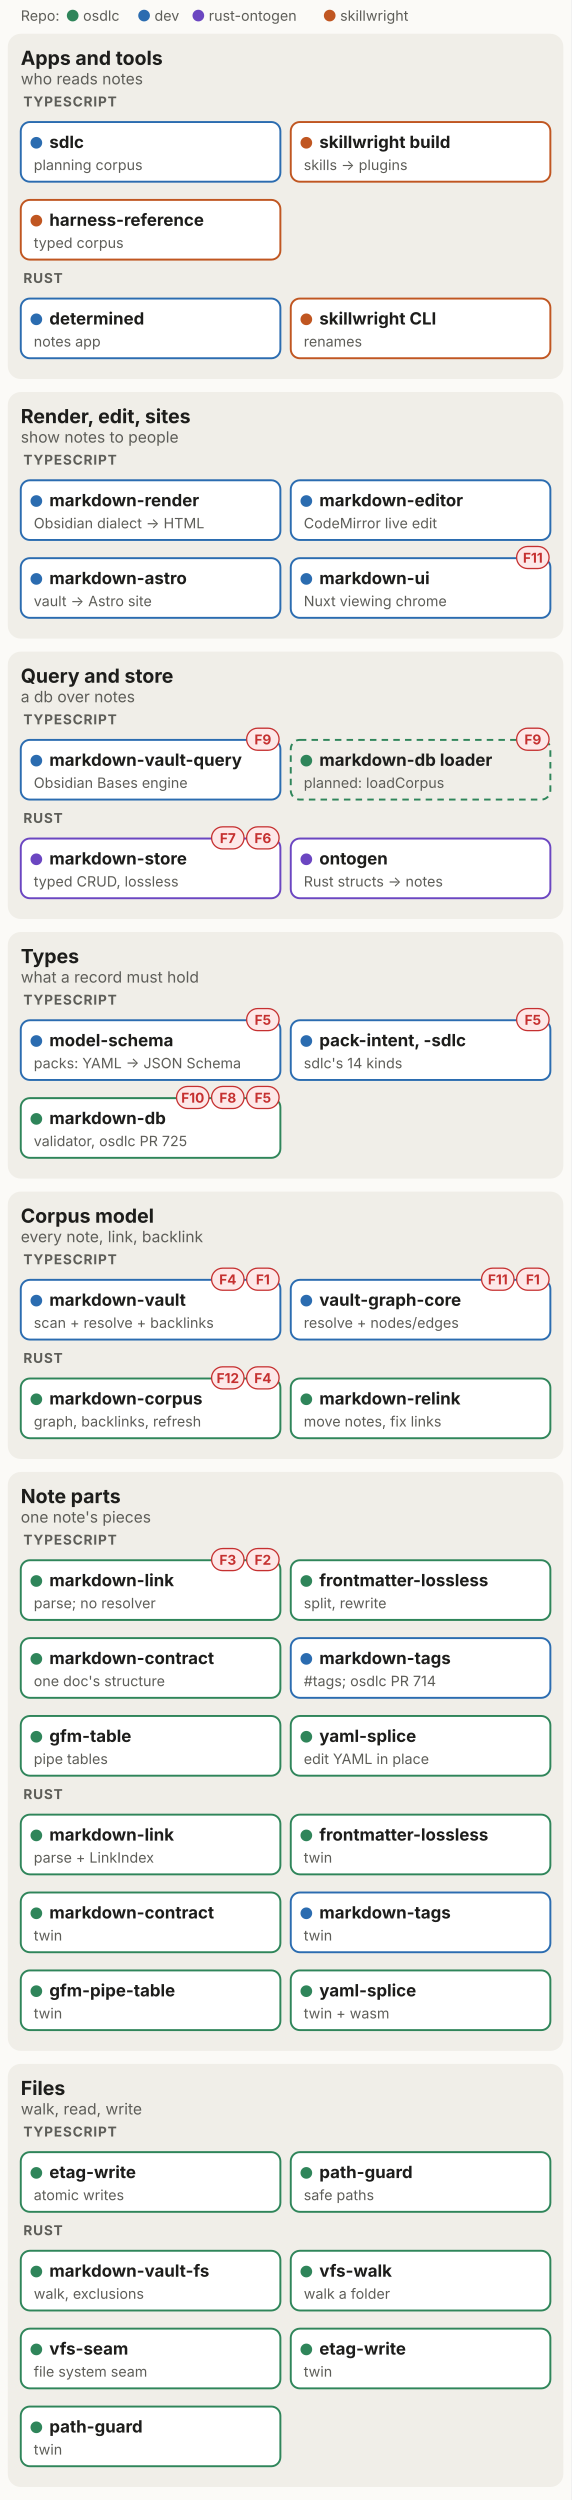
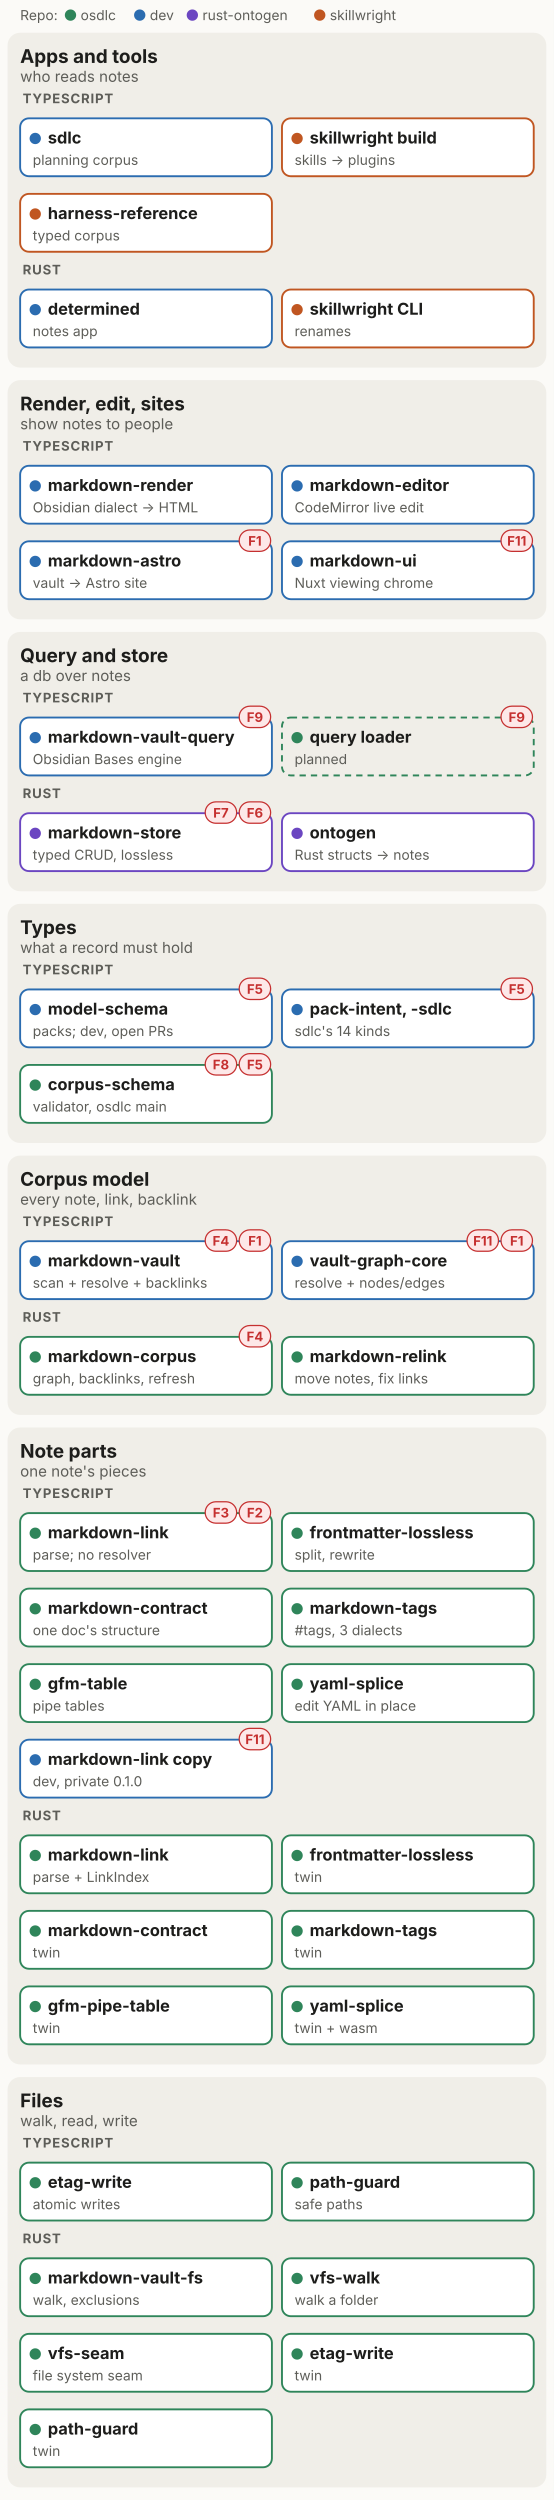
- <svg xmlns="http://www.w3.org/2000/svg" viewBox="0 0 440 1926" width="880" font-family="system-ui, -apple-system, Segoe UI, sans-serif" role="img" aria-label="Present state by layer">
+ <svg xmlns="http://www.w3.org/2000/svg" viewBox="0 0 440 1986" width="880" font-family="system-ui, -apple-system, Segoe UI, sans-serif" role="img" aria-label="Present state by layer">
  <style>
.bg{fill:#fbfaf7} .band{fill:#f0eee8}
.rl{font-size:15px;font-weight:650;fill:#1d1d1b} .rs{font-size:12px;fill:#5d5d58}
.lang{font-size:10.5px;font-weight:700;letter-spacing:.06em;fill:#5d5d58}
.chip rect{fill:#ffffff;stroke-width:1.5} .chip.later rect{fill:none;stroke-dasharray:5 4}
.cn{font-size:13px;font-weight:650;fill:#1d1d1b} .cs{font-size:11px;fill:#5d5d58}
.r-osdlc rect{stroke:#2f855a} .r-osdlc .dot{fill:#2f855a}
.r-dev rect{stroke:#2b6cb0} .r-dev .dot{fill:#2b6cb0}
.r-ont rect{stroke:#6b46c1} .r-ont .dot{fill:#6b46c1}
.r-sw rect{stroke:#c05621} .r-sw .dot{fill:#c05621}
.r-ext rect{stroke:#8a8a84} .r-ext .dot{fill:#8a8a84}
.fb rect{fill:#fde8e8;stroke:#c53030} .fb text{font-size:10.5px;font-weight:700;fill:#c53030}
.dup{stroke:#c53030;stroke-width:1.6;stroke-dasharray:4 3}
.edge{fill:none;stroke:#5d5d58;stroke-width:1.4} .ahp{fill:#5d5d58}
.node rect{fill:#ffffff;stroke:#d8d5cc;stroke-width:1.4} .node.first rect{fill:#fde7c8;stroke:#b8741a}
.num{fill:#1d1d1b} .numt{font-size:11px;font-weight:700;fill:#fbfaf7} .nn{font-size:11.5px;font-weight:650;fill:#1d1d1b}
.lvl rect{fill:#ffffff;stroke:#d8d5cc} .prof rect{fill:#fde7c8;stroke:#b8741a}
.tie{stroke:#b8741a;stroke-width:1.6;fill:none}
.task rect{stroke-width:1.6} .tt{font-size:11.5px;font-weight:650;fill:#1d1d1b}
.tn{fill:#1d1d1b} .tnt{font-size:10.5px;font-weight:700;fill:#fbfaf7}
.t-done rect{fill:#ffffff;stroke:#2f855a} .t-done .tn{fill:#2f855a}
.t-doing rect{fill:#ffffff;stroke:#2b6cb0} .t-doing .tn{fill:#2b6cb0}
.t-owner rect{fill:#fde7c8;stroke:#b8741a} .t-owner .tn{fill:#b8741a}
.t-todo rect{fill:#ffffff;stroke:#d8d5cc} .t-todo .tn{fill:#5d5d58}
.group{fill:none;stroke:#d8d5cc;stroke-width:1.4;stroke-dasharray:5 4} .gt{font-size:11.5px;font-weight:650;fill:#5d5d58}
@media (prefers-color-scheme: dark) {
.bg{fill:#16161a} .band{fill:#222227}
.rl{font-size:15px;font-weight:650;fill:#ececea} .rs{font-size:12px;fill:#a3a39d}
.lang{font-size:10.5px;font-weight:700;letter-spacing:.06em;fill:#a3a39d}
.chip rect{fill:#2b2b31;stroke-width:1.5} .chip.later rect{fill:none;stroke-dasharray:5 4}
.cn{font-size:13px;font-weight:650;fill:#ececea} .cs{font-size:11px;fill:#a3a39d}
.r-osdlc rect{stroke:#68d391} .r-osdlc .dot{fill:#68d391}
.r-dev rect{stroke:#63b3ed} .r-dev .dot{fill:#63b3ed}
.r-ont rect{stroke:#b794f4} .r-ont .dot{fill:#b794f4}
.r-sw rect{stroke:#f6ad55} .r-sw .dot{fill:#f6ad55}
.r-ext rect{stroke:#a0a09a} .r-ext .dot{fill:#a0a09a}
.fb rect{fill:#3b1d1d;stroke:#fc8181} .fb text{font-size:10.5px;font-weight:700;fill:#fc8181}
.dup{stroke:#fc8181;stroke-width:1.6;stroke-dasharray:4 3}
.edge{fill:none;stroke:#a3a39d;stroke-width:1.4} .ahp{fill:#a3a39d}
.node rect{fill:#2b2b31;stroke:#3a3a40;stroke-width:1.4} .node.first rect{fill:#3d2f1c;stroke:#f6ad55}
.num{fill:#ececea} .numt{font-size:11px;font-weight:700;fill:#16161a} .nn{font-size:11.5px;font-weight:650;fill:#ececea}
.lvl rect{fill:#2b2b31;stroke:#3a3a40} .prof rect{fill:#3d2f1c;stroke:#f6ad55}
.tie{stroke:#f6ad55;stroke-width:1.6;fill:none}
.task rect{stroke-width:1.6} .tt{font-size:11.5px;font-weight:650;fill:#ececea}
.tn{fill:#ececea} .tnt{font-size:10.5px;font-weight:700;fill:#16161a}
.t-done rect{fill:#2b2b31;stroke:#68d391} .t-done .tn{fill:#68d391}
.t-doing rect{fill:#2b2b31;stroke:#63b3ed} .t-doing .tn{fill:#63b3ed}
.t-owner rect{fill:#3d2f1c;stroke:#f6ad55} .t-owner .tn{fill:#f6ad55}
.t-todo rect{fill:#2b2b31;stroke:#3a3a40} .t-todo .tn{fill:#a3a39d}
.group{fill:none;stroke:#3a3a40;stroke-width:1.4;stroke-dasharray:5 4} .gt{font-size:11.5px;font-weight:650;fill:#a3a39d}
}</style>
-   <rect class="bg" width="440" height="1926" />
+   <rect class="bg" width="440" height="1986" />
  <text class="cs" x="16" y="16">Repo:</text>
  <g class="chip r-osdlc">
    <circle cx="56" cy="12" r="4.5" class="dot" />
  </g>
  <text class="cs" x="64" y="16">osdlc</text>
  <g class="chip r-dev">
    <circle cx="111.0" cy="12" r="4.5" class="dot" />
  </g>
  <text class="cs" x="119.0" y="16">dev</text>
  <g class="chip r-ont">
    <circle cx="152.8" cy="12" r="4.5" class="dot" />
  </g>
  <text class="cs" x="160.8" y="16">rust-ontogen</text>
  <g class="chip r-sw">
    <circle cx="254.0" cy="12" r="4.5" class="dot" />
  </g>
  <text class="cs" x="262.0" y="16">skillwright</text>
  <rect class="band" x="6" y="26" width="428" height="266" rx="10" />
  <text class="rl" x="16" y="50">Apps and tools</text>
  <text class="rs" x="16" y="65">who reads notes</text>
  <text class="lang" x="18" y="82">TYPESCRIPT</text>
  <g class="chip r-dev">
    <rect x="16" y="94" width="200" height="46" rx="7" />
    <circle cx="28" cy="110" r="4.5" class="dot" />
    <text x="38" y="114" class="cn">sdlc</text>
    <text x="26" y="131" class="cs">planning corpus</text>
  </g>
  <g class="chip r-sw">
    <rect x="224" y="94" width="200" height="46" rx="7" />
    <circle cx="236" cy="110" r="4.5" class="dot" />
    <text x="246" y="114" class="cn">skillwright build</text>
    <text x="234" y="131" class="cs">skills → plugins</text>
  </g>
  <g class="chip r-sw">
    <rect x="16" y="154" width="200" height="46" rx="7" />
    <circle cx="28" cy="170" r="4.5" class="dot" />
    <text x="38" y="174" class="cn">harness-reference</text>
    <text x="26" y="191" class="cs">typed corpus</text>
  </g>
  <text class="lang" x="18" y="218">RUST</text>
  <g class="chip r-dev">
    <rect x="16" y="230" width="200" height="46" rx="7" />
    <circle cx="28" cy="246" r="4.5" class="dot" />
    <text x="38" y="250" class="cn">determined</text>
    <text x="26" y="267" class="cs">notes app</text>
  </g>
  <g class="chip r-sw">
    <rect x="224" y="230" width="200" height="46" rx="7" />
    <circle cx="236" cy="246" r="4.5" class="dot" />
    <text x="246" y="250" class="cn">skillwright CLI</text>
    <text x="234" y="267" class="cs">renames</text>
  </g>
  <rect class="band" x="6" y="302" width="428" height="190" rx="10" />
  <text class="rl" x="16" y="326">Render, edit, sites</text>
  <text class="rs" x="16" y="341">show notes to people</text>
  <text class="lang" x="18" y="358">TYPESCRIPT</text>
  <g class="chip r-dev">
    <rect x="16" y="370" width="200" height="46" rx="7" />
    <circle cx="28" cy="386" r="4.5" class="dot" />
    <text x="38" y="390" class="cn">markdown-render</text>
    <text x="26" y="407" class="cs">Obsidian dialect → HTML</text>
  </g>
  <g class="chip r-dev">
    <rect x="224" y="370" width="200" height="46" rx="7" />
    <circle cx="236" cy="386" r="4.5" class="dot" />
    <text x="246" y="390" class="cn">markdown-editor</text>
    <text x="234" y="407" class="cs">CodeMirror live edit</text>
  </g>
  <g class="chip r-dev">
    <rect x="16" y="430" width="200" height="46" rx="7" />
    <circle cx="28" cy="446" r="4.5" class="dot" />
    <text x="38" y="450" class="cn">markdown-astro</text>
    <text x="26" y="467" class="cs">vault → Astro site</text>
  </g>
+   <g class="fb">
+     <rect x="190" y="421" width="25" height="17" rx="8.5" />
+     <text x="202.5" y="433.5" text-anchor="middle">F1</text>
+   </g>
  <g class="chip r-dev">
    <rect x="224" y="430" width="200" height="46" rx="7" />
    <circle cx="236" cy="446" r="4.5" class="dot" />
    <text x="246" y="450" class="cn">markdown-ui</text>
    <text x="234" y="467" class="cs">Nuxt viewing chrome</text>
  </g>
  <g class="fb">
    <rect x="398" y="421" width="25" height="17" rx="8.5" />
    <text x="410.5" y="433.5" text-anchor="middle">F11</text>
  </g>
  <rect class="band" x="6" y="502" width="428" height="206" rx="10" />
  <text class="rl" x="16" y="526">Query and store</text>
  <text class="rs" x="16" y="541">a db over notes</text>
  <text class="lang" x="18" y="558">TYPESCRIPT</text>
  <g class="chip r-dev">
    <rect x="16" y="570" width="200" height="46" rx="7" />
    <circle cx="28" cy="586" r="4.5" class="dot" />
    <text x="38" y="590" class="cn">markdown-vault-query</text>
    <text x="26" y="607" class="cs">Obsidian Bases engine</text>
  </g>
  <g class="fb">
    <rect x="190" y="561" width="25" height="17" rx="8.5" />
    <text x="202.5" y="573.5" text-anchor="middle">F9</text>
  </g>
  <g class="chip r-osdlc later">
    <rect x="224" y="570" width="200" height="46" rx="7" />
    <circle cx="236" cy="586" r="4.5" class="dot" />
-     <text x="246" y="590" class="cn">markdown-db loader</text>
-     <text x="234" y="607" class="cs">planned: loadCorpus</text>
+     <text x="246" y="590" class="cn">query loader</text>
+     <text x="234" y="607" class="cs">planned</text>
  </g>
  <g class="fb">
    <rect x="398" y="561" width="25" height="17" rx="8.5" />
    <text x="410.5" y="573.5" text-anchor="middle">F9</text>
  </g>
  <text class="lang" x="18" y="634">RUST</text>
  <g class="chip r-ont">
    <rect x="16" y="646" width="200" height="46" rx="7" />
    <circle cx="28" cy="662" r="4.5" class="dot" />
    <text x="38" y="666" class="cn">markdown-store</text>
    <text x="26" y="683" class="cs">typed CRUD, lossless</text>
  </g>
  <g class="fb">
    <rect x="190" y="637" width="25" height="17" rx="8.5" />
    <text x="202.5" y="649.5" text-anchor="middle">F6</text>
  </g>
  <g class="fb">
    <rect x="163" y="637" width="25" height="17" rx="8.5" />
    <text x="175.5" y="649.5" text-anchor="middle">F7</text>
  </g>
  <g class="chip r-ont">
    <rect x="224" y="646" width="200" height="46" rx="7" />
    <circle cx="236" cy="662" r="4.5" class="dot" />
    <text x="246" y="666" class="cn">ontogen</text>
    <text x="234" y="683" class="cs">Rust structs → notes</text>
  </g>
  <rect class="band" x="6" y="718" width="428" height="190" rx="10" />
  <text class="rl" x="16" y="742">Types</text>
  <text class="rs" x="16" y="757">what a record must hold</text>
  <text class="lang" x="18" y="774">TYPESCRIPT</text>
  <g class="chip r-dev">
    <rect x="16" y="786" width="200" height="46" rx="7" />
    <circle cx="28" cy="802" r="4.5" class="dot" />
    <text x="38" y="806" class="cn">model-schema</text>
-     <text x="26" y="823" class="cs">packs: YAML → JSON Schema</text>
+     <text x="26" y="823" class="cs">packs; dev, open PRs</text>
  </g>
  <g class="fb">
    <rect x="190" y="777" width="25" height="17" rx="8.5" />
    <text x="202.5" y="789.5" text-anchor="middle">F5</text>
  </g>
  <g class="chip r-dev">
    <rect x="224" y="786" width="200" height="46" rx="7" />
    <circle cx="236" cy="802" r="4.5" class="dot" />
    <text x="246" y="806" class="cn">pack-intent, -sdlc</text>
    <text x="234" y="823" class="cs">sdlc's 14 kinds</text>
  </g>
  <g class="fb">
    <rect x="398" y="777" width="25" height="17" rx="8.5" />
    <text x="410.5" y="789.5" text-anchor="middle">F5</text>
  </g>
  <g class="chip r-osdlc">
    <rect x="16" y="846" width="200" height="46" rx="7" />
    <circle cx="28" cy="862" r="4.5" class="dot" />
-     <text x="38" y="866" class="cn">markdown-db</text>
-     <text x="26" y="883" class="cs">validator, osdlc PR 725</text>
+     <text x="38" y="866" class="cn">corpus-schema</text>
+     <text x="26" y="883" class="cs">validator, osdlc main</text>
  </g>
  <g class="fb">
    <rect x="190" y="837" width="25" height="17" rx="8.5" />
    <text x="202.5" y="849.5" text-anchor="middle">F5</text>
  </g>
  <g class="fb">
    <rect x="163" y="837" width="25" height="17" rx="8.5" />
    <text x="175.5" y="849.5" text-anchor="middle">F8</text>
-   </g>
-   <g class="fb">
-     <rect x="136" y="837" width="25" height="17" rx="8.5" />
-     <text x="148.5" y="849.5" text-anchor="middle">F10</text>
  </g>
  <rect class="band" x="6" y="918" width="428" height="206" rx="10" />
  <text class="rl" x="16" y="942">Corpus model</text>
  <text class="rs" x="16" y="957">every note, link, backlink</text>
  <text class="lang" x="18" y="974">TYPESCRIPT</text>
  <g class="chip r-dev">
    <rect x="16" y="986" width="200" height="46" rx="7" />
    <circle cx="28" cy="1002" r="4.5" class="dot" />
    <text x="38" y="1006" class="cn">markdown-vault</text>
    <text x="26" y="1023" class="cs">scan + resolve + backlinks</text>
  </g>
  <g class="fb">
    <rect x="190" y="977" width="25" height="17" rx="8.5" />
    <text x="202.5" y="989.5" text-anchor="middle">F1</text>
  </g>
  <g class="fb">
    <rect x="163" y="977" width="25" height="17" rx="8.5" />
    <text x="175.5" y="989.5" text-anchor="middle">F4</text>
  </g>
  <g class="chip r-dev">
    <rect x="224" y="986" width="200" height="46" rx="7" />
    <circle cx="236" cy="1002" r="4.5" class="dot" />
    <text x="246" y="1006" class="cn">vault-graph-core</text>
    <text x="234" y="1023" class="cs">resolve + nodes/edges</text>
  </g>
  <g class="fb">
    <rect x="398" y="977" width="25" height="17" rx="8.5" />
    <text x="410.5" y="989.5" text-anchor="middle">F1</text>
  </g>
  <g class="fb">
    <rect x="371" y="977" width="25" height="17" rx="8.5" />
    <text x="383.5" y="989.5" text-anchor="middle">F11</text>
  </g>
  <text class="lang" x="18" y="1050">RUST</text>
  <g class="chip r-osdlc">
    <rect x="16" y="1062" width="200" height="46" rx="7" />
    <circle cx="28" cy="1078" r="4.5" class="dot" />
    <text x="38" y="1082" class="cn">markdown-corpus</text>
    <text x="26" y="1099" class="cs">graph, backlinks, refresh</text>
  </g>
  <g class="fb">
    <rect x="190" y="1053" width="25" height="17" rx="8.5" />
    <text x="202.5" y="1065.5" text-anchor="middle">F4</text>
  </g>
-   <g class="fb">
-     <rect x="163" y="1053" width="25" height="17" rx="8.5" />
-     <text x="175.5" y="1065.5" text-anchor="middle">F12</text>
-   </g>
  <g class="chip r-osdlc">
    <rect x="224" y="1062" width="200" height="46" rx="7" />
    <circle cx="236" cy="1078" r="4.5" class="dot" />
    <text x="246" y="1082" class="cn">markdown-relink</text>
    <text x="234" y="1099" class="cs">move notes, fix links</text>
  </g>
-   <rect class="band" x="6" y="1134" width="428" height="446" rx="10" />
+   <rect class="band" x="6" y="1134" width="428" height="506" rx="10" />
  <text class="rl" x="16" y="1158">Note parts</text>
  <text class="rs" x="16" y="1173">one note's pieces</text>
  <text class="lang" x="18" y="1190">TYPESCRIPT</text>
  <g class="chip r-osdlc">
    <rect x="16" y="1202" width="200" height="46" rx="7" />
    <circle cx="28" cy="1218" r="4.5" class="dot" />
    <text x="38" y="1222" class="cn">markdown-link</text>
    <text x="26" y="1239" class="cs">parse; no resolver</text>
  </g>
  <g class="fb">
    <rect x="190" y="1193" width="25" height="17" rx="8.5" />
    <text x="202.5" y="1205.5" text-anchor="middle">F2</text>
  </g>
  <g class="fb">
    <rect x="163" y="1193" width="25" height="17" rx="8.5" />
    <text x="175.5" y="1205.5" text-anchor="middle">F3</text>
  </g>
  <g class="chip r-osdlc">
    <rect x="224" y="1202" width="200" height="46" rx="7" />
    <circle cx="236" cy="1218" r="4.5" class="dot" />
    <text x="246" y="1222" class="cn">frontmatter-lossless</text>
    <text x="234" y="1239" class="cs">split, rewrite</text>
  </g>
  <g class="chip r-osdlc">
    <rect x="16" y="1262" width="200" height="46" rx="7" />
    <circle cx="28" cy="1278" r="4.5" class="dot" />
    <text x="38" y="1282" class="cn">markdown-contract</text>
    <text x="26" y="1299" class="cs">one doc's structure</text>
  </g>
-   <g class="chip r-dev">
+   <g class="chip r-osdlc">
    <rect x="224" y="1262" width="200" height="46" rx="7" />
    <circle cx="236" cy="1278" r="4.5" class="dot" />
    <text x="246" y="1282" class="cn">markdown-tags</text>
-     <text x="234" y="1299" class="cs">#tags; osdlc PR 714</text>
+     <text x="234" y="1299" class="cs">#tags, 3 dialects</text>
  </g>
  <g class="chip r-osdlc">
    <rect x="16" y="1322" width="200" height="46" rx="7" />
    <circle cx="28" cy="1338" r="4.5" class="dot" />
    <text x="38" y="1342" class="cn">gfm-table</text>
    <text x="26" y="1359" class="cs">pipe tables</text>
  </g>
  <g class="chip r-osdlc">
    <rect x="224" y="1322" width="200" height="46" rx="7" />
    <circle cx="236" cy="1338" r="4.5" class="dot" />
    <text x="246" y="1342" class="cn">yaml-splice</text>
    <text x="234" y="1359" class="cs">edit YAML in place</text>
  </g>
-   <text class="lang" x="18" y="1386">RUST</text>
-   <g class="chip r-osdlc">
-     <rect x="16" y="1398" width="200" height="46" rx="7" />
-     <circle cx="28" cy="1414" r="4.5" class="dot" />
-     <text x="38" y="1418" class="cn">markdown-link</text>
-     <text x="26" y="1435" class="cs">parse + LinkIndex</text>
-   </g>
-   <g class="chip r-osdlc">
-     <rect x="224" y="1398" width="200" height="46" rx="7" />
-     <circle cx="236" cy="1414" r="4.5" class="dot" />
-     <text x="246" y="1418" class="cn">frontmatter-lossless</text>
-     <text x="234" y="1435" class="cs">twin</text>
-   </g>
+   <g class="chip r-dev">
+     <rect x="16" y="1382" width="200" height="46" rx="7" />
+     <circle cx="28" cy="1398" r="4.5" class="dot" />
+     <text x="38" y="1402" class="cn">markdown-link copy</text>
+     <text x="26" y="1419" class="cs">dev, private 0.1.0</text>
+   </g>
+   <g class="fb">
+     <rect x="190" y="1373" width="25" height="17" rx="8.5" />
+     <text x="202.5" y="1385.5" text-anchor="middle">F11</text>
+   </g>
+   <text class="lang" x="18" y="1446">RUST</text>
  <g class="chip r-osdlc">
    <rect x="16" y="1458" width="200" height="46" rx="7" />
    <circle cx="28" cy="1474" r="4.5" class="dot" />
-     <text x="38" y="1478" class="cn">markdown-contract</text>
-     <text x="26" y="1495" class="cs">twin</text>
-   </g>
-   <g class="chip r-dev">
+     <text x="38" y="1478" class="cn">markdown-link</text>
+     <text x="26" y="1495" class="cs">parse + LinkIndex</text>
+   </g>
+   <g class="chip r-osdlc">
    <rect x="224" y="1458" width="200" height="46" rx="7" />
    <circle cx="236" cy="1474" r="4.5" class="dot" />
-     <text x="246" y="1478" class="cn">markdown-tags</text>
+     <text x="246" y="1478" class="cn">frontmatter-lossless</text>
    <text x="234" y="1495" class="cs">twin</text>
  </g>
  <g class="chip r-osdlc">
    <rect x="16" y="1518" width="200" height="46" rx="7" />
    <circle cx="28" cy="1534" r="4.5" class="dot" />
-     <text x="38" y="1538" class="cn">gfm-pipe-table</text>
+     <text x="38" y="1538" class="cn">markdown-contract</text>
    <text x="26" y="1555" class="cs">twin</text>
  </g>
  <g class="chip r-osdlc">
    <rect x="224" y="1518" width="200" height="46" rx="7" />
    <circle cx="236" cy="1534" r="4.5" class="dot" />
-     <text x="246" y="1538" class="cn">yaml-splice</text>
-     <text x="234" y="1555" class="cs">twin + wasm</text>
-   </g>
-   <rect class="band" x="6" y="1590" width="428" height="326" rx="10" />
-   <text class="rl" x="16" y="1614">Files</text>
-   <text class="rs" x="16" y="1629">walk, read, write</text>
-   <text class="lang" x="18" y="1646">TYPESCRIPT</text>
-   <g class="chip r-osdlc">
-     <rect x="16" y="1658" width="200" height="46" rx="7" />
-     <circle cx="28" cy="1674" r="4.5" class="dot" />
-     <text x="38" y="1678" class="cn">etag-write</text>
-     <text x="26" y="1695" class="cs">atomic writes</text>
-   </g>
-   <g class="chip r-osdlc">
-     <rect x="224" y="1658" width="200" height="46" rx="7" />
-     <circle cx="236" cy="1674" r="4.5" class="dot" />
-     <text x="246" y="1678" class="cn">path-guard</text>
-     <text x="234" y="1695" class="cs">safe paths</text>
-   </g>
-   <text class="lang" x="18" y="1722">RUST</text>
-   <g class="chip r-osdlc">
-     <rect x="16" y="1734" width="200" height="46" rx="7" />
-     <circle cx="28" cy="1750" r="4.5" class="dot" />
-     <text x="38" y="1754" class="cn">markdown-vault-fs</text>
-     <text x="26" y="1771" class="cs">walk, exclusions</text>
-   </g>
-   <g class="chip r-osdlc">
-     <rect x="224" y="1734" width="200" height="46" rx="7" />
-     <circle cx="236" cy="1750" r="4.5" class="dot" />
-     <text x="246" y="1754" class="cn">vfs-walk</text>
-     <text x="234" y="1771" class="cs">walk a folder</text>
-   </g>
+     <text x="246" y="1538" class="cn">markdown-tags</text>
+     <text x="234" y="1555" class="cs">twin</text>
+   </g>
+   <g class="chip r-osdlc">
+     <rect x="16" y="1578" width="200" height="46" rx="7" />
+     <circle cx="28" cy="1594" r="4.5" class="dot" />
+     <text x="38" y="1598" class="cn">gfm-pipe-table</text>
+     <text x="26" y="1615" class="cs">twin</text>
+   </g>
+   <g class="chip r-osdlc">
+     <rect x="224" y="1578" width="200" height="46" rx="7" />
+     <circle cx="236" cy="1594" r="4.5" class="dot" />
+     <text x="246" y="1598" class="cn">yaml-splice</text>
+     <text x="234" y="1615" class="cs">twin + wasm</text>
+   </g>
+   <rect class="band" x="6" y="1650" width="428" height="326" rx="10" />
+   <text class="rl" x="16" y="1674">Files</text>
+   <text class="rs" x="16" y="1689">walk, read, write</text>
+   <text class="lang" x="18" y="1706">TYPESCRIPT</text>
+   <g class="chip r-osdlc">
+     <rect x="16" y="1718" width="200" height="46" rx="7" />
+     <circle cx="28" cy="1734" r="4.5" class="dot" />
+     <text x="38" y="1738" class="cn">etag-write</text>
+     <text x="26" y="1755" class="cs">atomic writes</text>
+   </g>
+   <g class="chip r-osdlc">
+     <rect x="224" y="1718" width="200" height="46" rx="7" />
+     <circle cx="236" cy="1734" r="4.5" class="dot" />
+     <text x="246" y="1738" class="cn">path-guard</text>
+     <text x="234" y="1755" class="cs">safe paths</text>
+   </g>
+   <text class="lang" x="18" y="1782">RUST</text>
  <g class="chip r-osdlc">
    <rect x="16" y="1794" width="200" height="46" rx="7" />
    <circle cx="28" cy="1810" r="4.5" class="dot" />
-     <text x="38" y="1814" class="cn">vfs-seam</text>
-     <text x="26" y="1831" class="cs">file system seam</text>
+     <text x="38" y="1814" class="cn">markdown-vault-fs</text>
+     <text x="26" y="1831" class="cs">walk, exclusions</text>
  </g>
  <g class="chip r-osdlc">
    <rect x="224" y="1794" width="200" height="46" rx="7" />
    <circle cx="236" cy="1810" r="4.5" class="dot" />
-     <text x="246" y="1814" class="cn">etag-write</text>
-     <text x="234" y="1831" class="cs">twin</text>
+     <text x="246" y="1814" class="cn">vfs-walk</text>
+     <text x="234" y="1831" class="cs">walk a folder</text>
  </g>
  <g class="chip r-osdlc">
    <rect x="16" y="1854" width="200" height="46" rx="7" />
    <circle cx="28" cy="1870" r="4.5" class="dot" />
-     <text x="38" y="1874" class="cn">path-guard</text>
-     <text x="26" y="1891" class="cs">twin</text>
+     <text x="38" y="1874" class="cn">vfs-seam</text>
+     <text x="26" y="1891" class="cs">file system seam</text>
+   </g>
+   <g class="chip r-osdlc">
+     <rect x="224" y="1854" width="200" height="46" rx="7" />
+     <circle cx="236" cy="1870" r="4.5" class="dot" />
+     <text x="246" y="1874" class="cn">etag-write</text>
+     <text x="234" y="1891" class="cs">twin</text>
+   </g>
+   <g class="chip r-osdlc">
+     <rect x="16" y="1914" width="200" height="46" rx="7" />
+     <circle cx="28" cy="1930" r="4.5" class="dot" />
+     <text x="38" y="1934" class="cn">path-guard</text>
+     <text x="26" y="1951" class="cs">twin</text>
  </g>
</svg>
